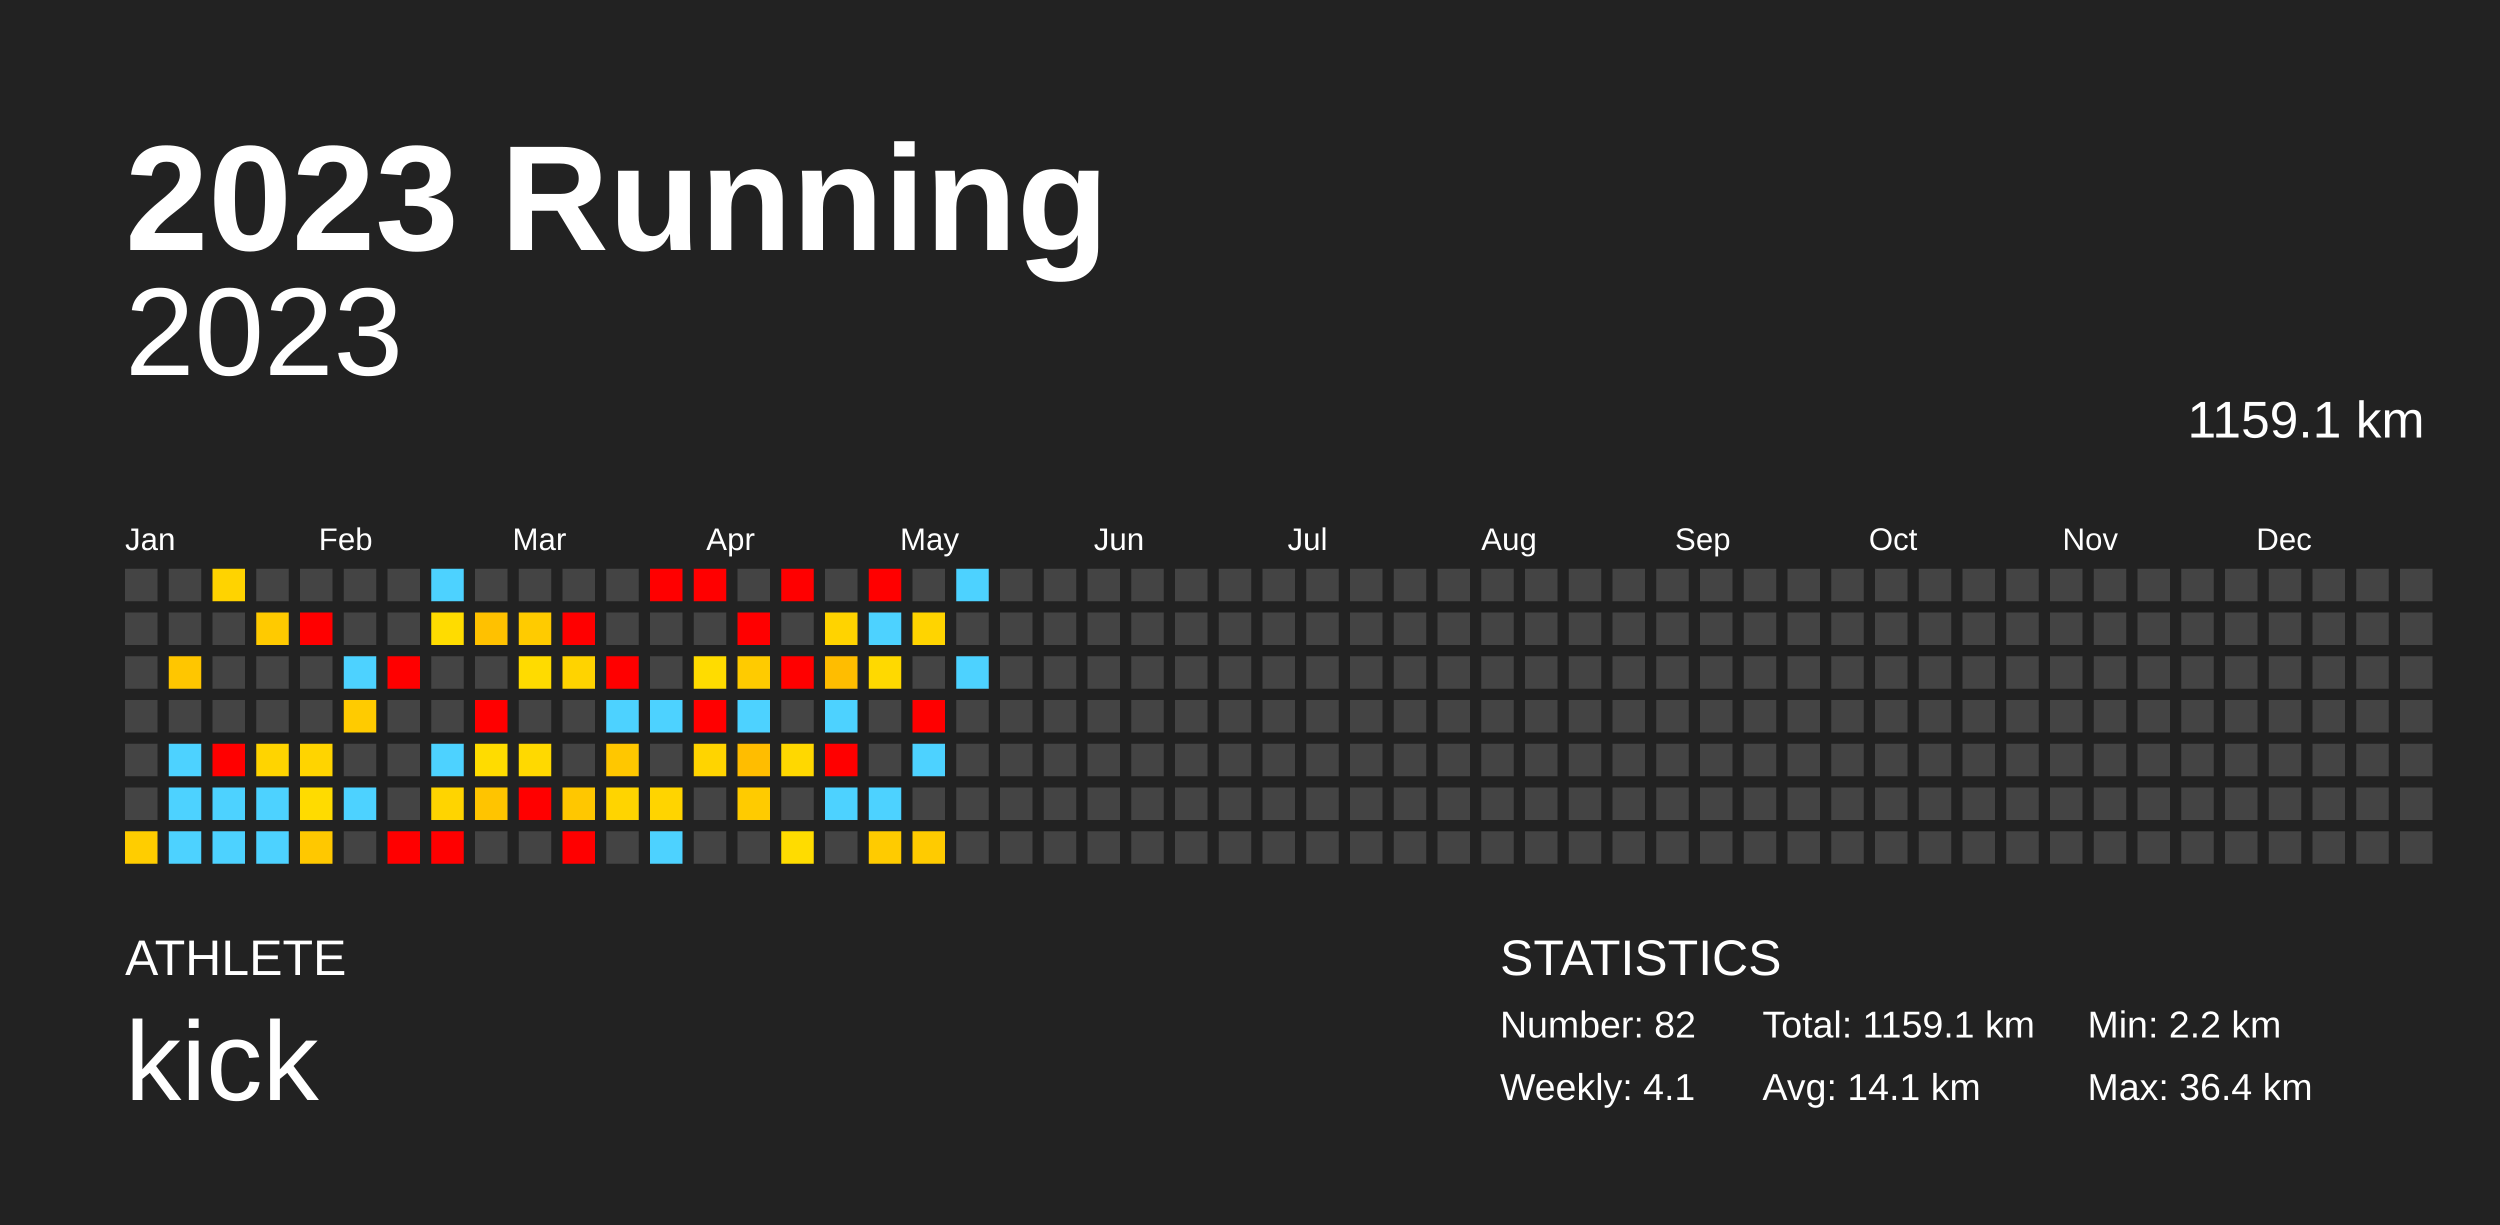
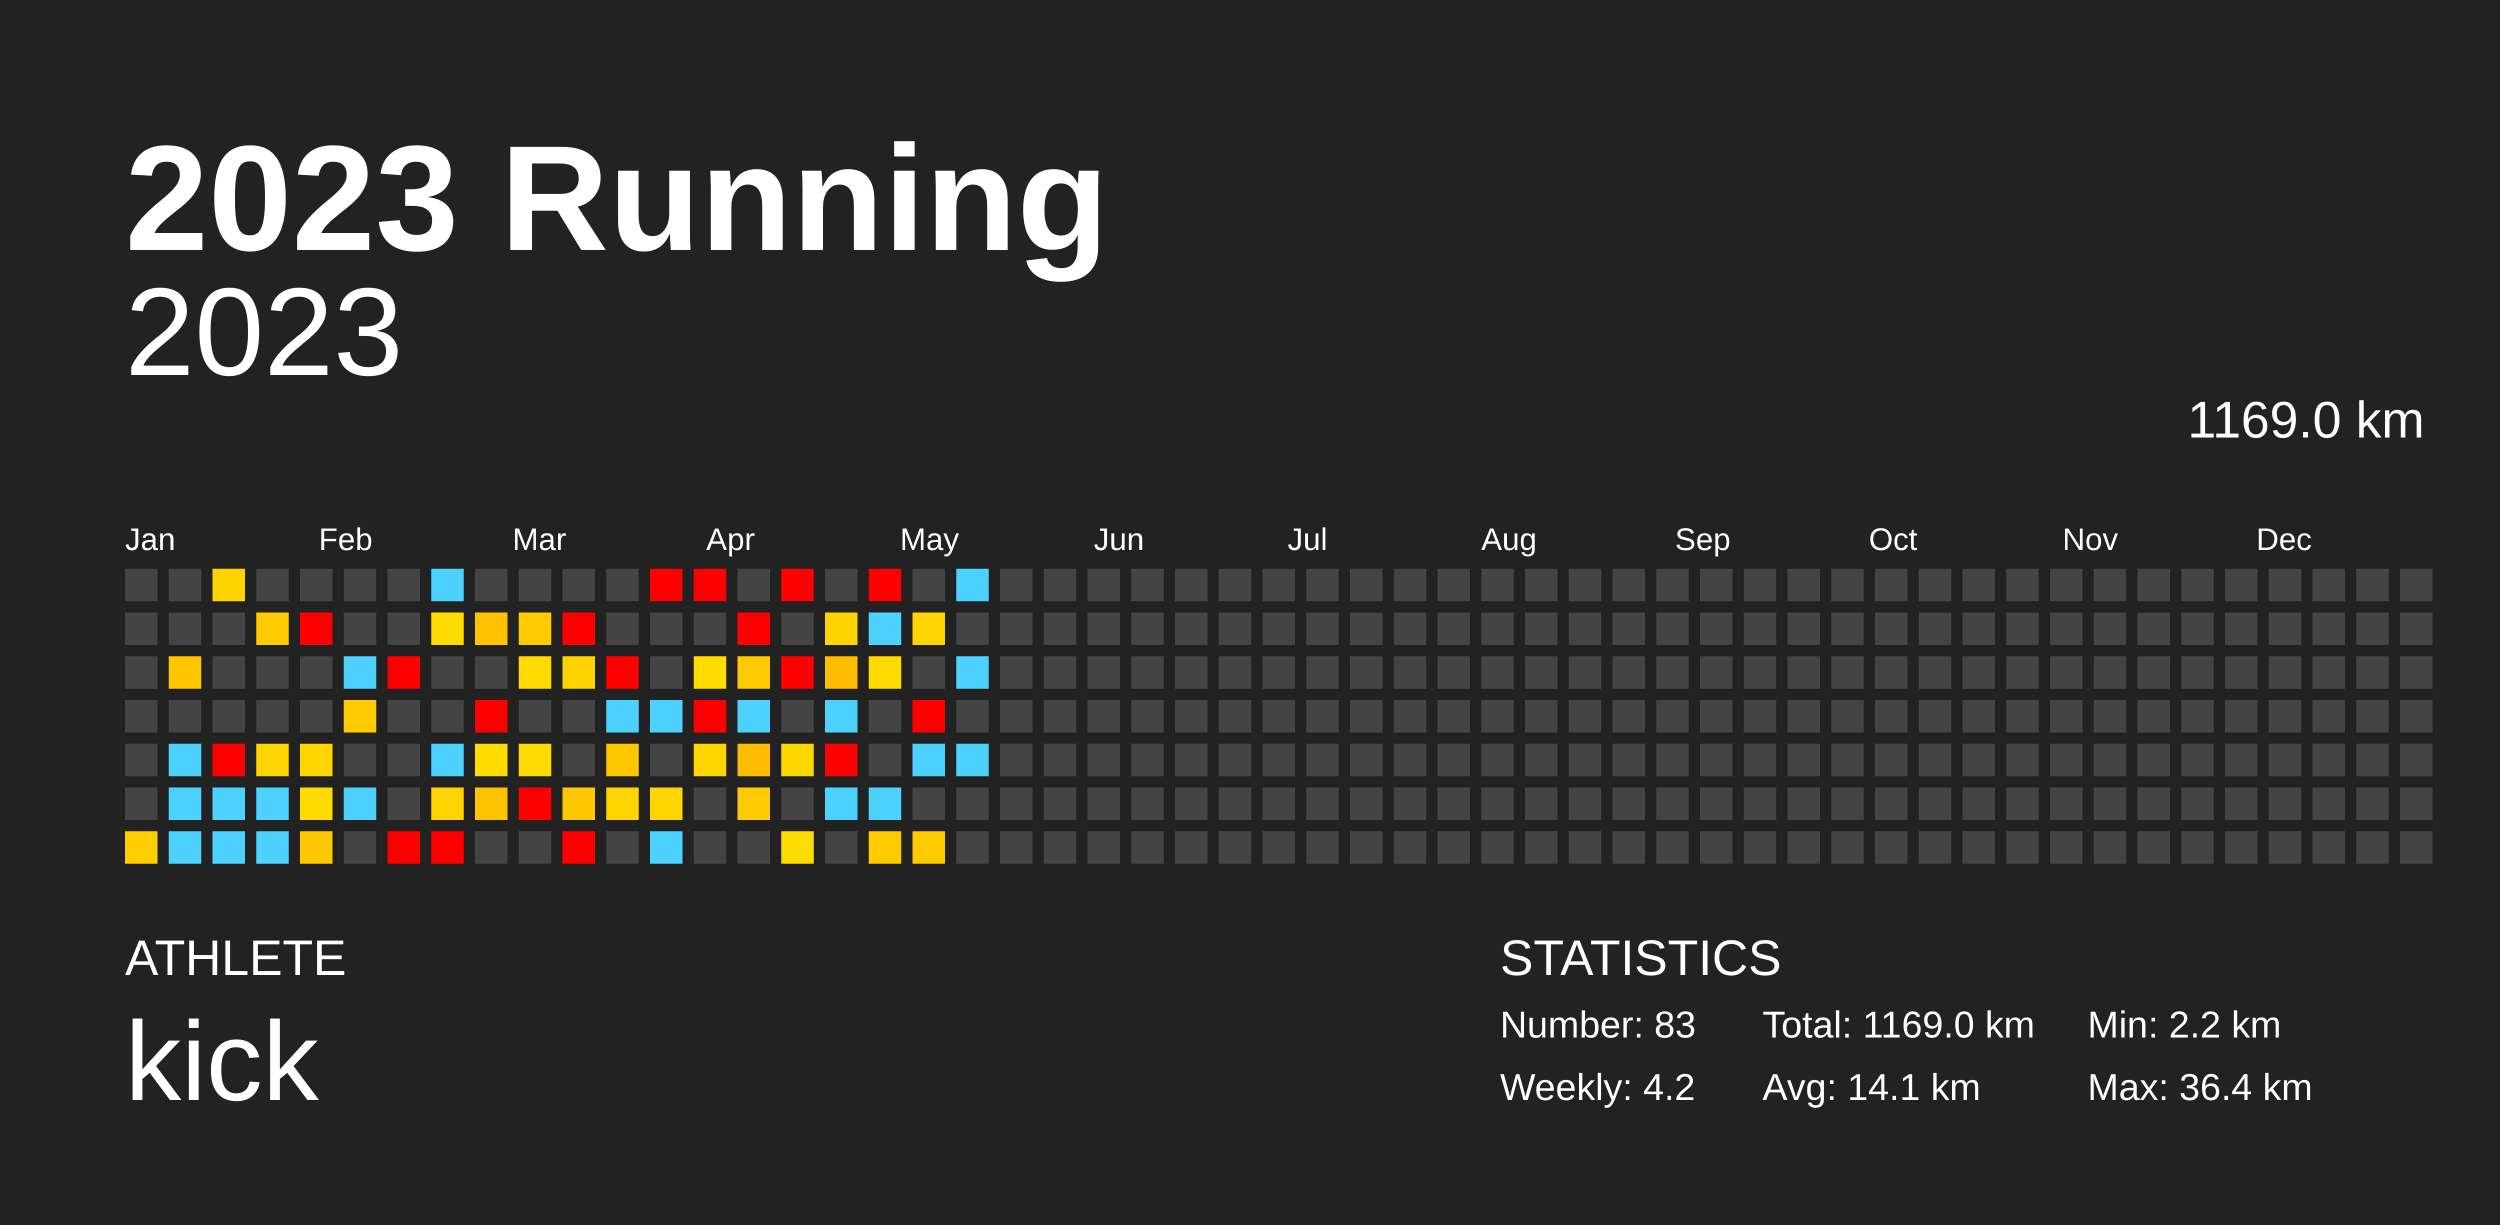
<svg xmlns="http://www.w3.org/2000/svg" baseProfile="full" height="98mm" version="1.1" viewBox="0,0,200,98" width="200mm">
  <defs />
  <rect fill="#222222" height="98" width="200" x="0" y="0" />
  <text fill="#FFFFFF" style="font-size:12px; font-family:Arial; font-weight:bold;" x="10" y="20">2023 Running</text>
  <text fill="#FFFFFF" style="font-size:4px; font-family:Arial" x="10" y="78">ATHLETE</text>
  <text fill="#FFFFFF" style="font-size:9px; font-family:Arial" x="10" y="88">kick</text>
  <text fill="#FFFFFF" style="font-size:4px; font-family:Arial" x="120" y="78">STATISTICS</text>
-   <text fill="#FFFFFF" style="font-size:3px; font-family:Arial" x="120" y="83">Number: 82</text>
-   <text fill="#FFFFFF" style="font-size:3px; font-family:Arial" x="120" y="88">Weekly: 4.1</text>
-   <text fill="#FFFFFF" style="font-size:3px; font-family:Arial" x="141" y="83">Total: 1159.1 km</text>
+   <text fill="#FFFFFF" style="font-size:3px; font-family:Arial" x="120" y="83">Number: 83</text>
+   <text fill="#FFFFFF" style="font-size:3px; font-family:Arial" x="120" y="88">Weekly: 4.2</text>
+   <text fill="#FFFFFF" style="font-size:3px; font-family:Arial" x="141" y="83">Total: 1169.0 km</text>
  <text fill="#FFFFFF" style="font-size:3px; font-family:Arial" x="141" y="88">Avg: 14.1 km</text>
  <text fill="#FFFFFF" style="font-size:3px; font-family:Arial" x="167" y="83">Min: 2.2 km</text>
  <text fill="#FFFFFF" style="font-size:3px; font-family:Arial" x="167" y="88">Max: 36.4 km</text>
  <text alignment-baseline="hanging" fill="#FFFFFF" style="font-size:10.0px; font-family:Arial;" x="10" y="30">2023</text>
-   <text alignment-baseline="hanging" fill="#FFFFFF" style="font-size:4.125px; font-family:Arial;" x="175" y="35">1159.1 km</text>
+   <text alignment-baseline="hanging" fill="#FFFFFF" style="font-size:4.125px; font-family:Arial;" x="175" y="35">1169.0 km</text>
  <text fill="#FFFFFF" style="font-size:2.5px; font-family:Arial" x="10.0" y="44">Jan</text>
  <text fill="#FFFFFF" style="font-size:2.5px; font-family:Arial" x="25.5" y="44">Feb</text>
  <text fill="#FFFFFF" style="font-size:2.5px; font-family:Arial" x="41.0" y="44">Mar</text>
  <text fill="#FFFFFF" style="font-size:2.5px; font-family:Arial" x="56.5" y="44">Apr</text>
  <text fill="#FFFFFF" style="font-size:2.5px; font-family:Arial" x="72.0" y="44">May</text>
  <text fill="#FFFFFF" style="font-size:2.5px; font-family:Arial" x="87.5" y="44">Jun</text>
  <text fill="#FFFFFF" style="font-size:2.5px; font-family:Arial" x="103.0" y="44">Jul</text>
  <text fill="#FFFFFF" style="font-size:2.5px; font-family:Arial" x="118.5" y="44">Aug</text>
  <text fill="#FFFFFF" style="font-size:2.5px; font-family:Arial" x="134.0" y="44">Sep</text>
  <text fill="#FFFFFF" style="font-size:2.5px; font-family:Arial" x="149.5" y="44">Oct</text>
  <text fill="#FFFFFF" style="font-size:2.5px; font-family:Arial" x="165.0" y="44">Nov</text>
  <text fill="#FFFFFF" style="font-size:2.5px; font-family:Arial" x="180.5" y="44">Dec</text>
  <rect fill="#444444" height="2.6" width="2.6" x="10.0" y="45.5" />
  <rect fill="#444444" height="2.6" width="2.6" x="10.0" y="49.0" />
  <rect fill="#444444" height="2.6" width="2.6" x="10.0" y="52.5" />
  <rect fill="#444444" height="2.6" width="2.6" x="10.0" y="56.0" />
  <rect fill="#444444" height="2.6" width="2.6" x="10.0" y="59.5" />
  <rect fill="#444444" height="2.6" width="2.6" x="10.0" y="63.0" />
  <rect fill="#ffcd00" height="2.6" width="2.6" x="10.0" y="66.5" />
  <rect fill="#444444" height="2.6" width="2.6" x="13.5" y="45.5" />
  <rect fill="#444444" height="2.6" width="2.6" x="13.5" y="49.0" />
  <rect fill="#ffc600" height="2.6" width="2.6" x="13.5" y="52.5" />
  <rect fill="#444444" height="2.6" width="2.6" x="13.5" y="56.0" />
  <rect fill="#4dd2ff" height="2.6" width="2.6" x="13.5" y="59.5" />
  <rect fill="#4dd2ff" height="2.6" width="2.6" x="13.5" y="63.0" />
  <rect fill="#4dd2ff" height="2.6" width="2.6" x="13.5" y="66.5" />
  <rect fill="#ffd300" height="2.6" width="2.6" x="17.0" y="45.5" />
  <rect fill="#444444" height="2.6" width="2.6" x="17.0" y="49.0" />
  <rect fill="#444444" height="2.6" width="2.6" x="17.0" y="52.5" />
  <rect fill="#444444" height="2.6" width="2.6" x="17.0" y="56.0" />
  <rect fill="red" height="2.6" width="2.6" x="17.0" y="59.5" />
  <rect fill="#4dd2ff" height="2.6" width="2.6" x="17.0" y="63.0" />
  <rect fill="#4dd2ff" height="2.6" width="2.6" x="17.0" y="66.5" />
  <rect fill="#444444" height="2.6" width="2.6" x="20.5" y="45.5" />
  <rect fill="#ffca00" height="2.6" width="2.6" x="20.5" y="49.0" />
  <rect fill="#444444" height="2.6" width="2.6" x="20.5" y="52.5" />
  <rect fill="#444444" height="2.6" width="2.6" x="20.5" y="56.0" />
  <rect fill="#ffd400" height="2.6" width="2.6" x="20.5" y="59.5" />
  <rect fill="#4dd2ff" height="2.6" width="2.6" x="20.5" y="63.0" />
  <rect fill="#4dd2ff" height="2.6" width="2.6" x="20.5" y="66.5" />
  <rect fill="#444444" height="2.6" width="2.6" x="24.0" y="45.5" />
  <rect fill="red" height="2.6" width="2.6" x="24.0" y="49.0" />
  <rect fill="#444444" height="2.6" width="2.6" x="24.0" y="52.5" />
  <rect fill="#444444" height="2.6" width="2.6" x="24.0" y="56.0" />
  <rect fill="#ffd400" height="2.6" width="2.6" x="24.0" y="59.5" />
  <rect fill="#ffdb00" height="2.6" width="2.6" x="24.0" y="63.0" />
  <rect fill="#ffc800" height="2.6" width="2.6" x="24.0" y="66.5" />
  <rect fill="#444444" height="2.6" width="2.6" x="27.5" y="45.5" />
  <rect fill="#444444" height="2.6" width="2.6" x="27.5" y="49.0" />
  <rect fill="#4dd2ff" height="2.6" width="2.6" x="27.5" y="52.5" />
  <rect fill="#ffcb00" height="2.6" width="2.6" x="27.5" y="56.0" />
  <rect fill="#444444" height="2.6" width="2.6" x="27.5" y="59.5" />
  <rect fill="#4dd2ff" height="2.6" width="2.6" x="27.5" y="63.0" />
  <rect fill="#444444" height="2.6" width="2.6" x="27.5" y="66.5" />
  <rect fill="#444444" height="2.6" width="2.6" x="31.0" y="45.5" />
  <rect fill="#444444" height="2.6" width="2.6" x="31.0" y="49.0" />
  <rect fill="red" height="2.6" width="2.6" x="31.0" y="52.5" />
  <rect fill="#444444" height="2.6" width="2.6" x="31.0" y="56.0" />
  <rect fill="#444444" height="2.6" width="2.6" x="31.0" y="59.5" />
  <rect fill="#444444" height="2.6" width="2.6" x="31.0" y="63.0" />
  <rect fill="red" height="2.6" width="2.6" x="31.0" y="66.5" />
  <rect fill="#4dd2ff" height="2.6" width="2.6" x="34.5" y="45.5" />
  <rect fill="#ffdc00" height="2.6" width="2.6" x="34.5" y="49.0" />
  <rect fill="#444444" height="2.6" width="2.6" x="34.5" y="52.5" />
  <rect fill="#444444" height="2.6" width="2.6" x="34.5" y="56.0" />
  <rect fill="#4dd2ff" height="2.6" width="2.6" x="34.5" y="59.5" />
  <rect fill="#ffd400" height="2.6" width="2.6" x="34.5" y="63.0" />
  <rect fill="red" height="2.6" width="2.6" x="34.5" y="66.5" />
  <rect fill="#444444" height="2.6" width="2.6" x="38.0" y="45.5" />
  <rect fill="#ffc100" height="2.6" width="2.6" x="38.0" y="49.0" />
  <rect fill="#444444" height="2.6" width="2.6" x="38.0" y="52.5" />
  <rect fill="red" height="2.6" width="2.6" x="38.0" y="56.0" />
  <rect fill="#ffdc00" height="2.6" width="2.6" x="38.0" y="59.5" />
  <rect fill="#ffc400" height="2.6" width="2.6" x="38.0" y="63.0" />
  <rect fill="#444444" height="2.6" width="2.6" x="38.0" y="66.5" />
  <rect fill="#444444" height="2.6" width="2.6" x="41.5" y="45.5" />
  <rect fill="#ffcb00" height="2.6" width="2.6" x="41.5" y="49.0" />
  <rect fill="#ffdb00" height="2.6" width="2.6" x="41.5" y="52.5" />
  <rect fill="#444444" height="2.6" width="2.6" x="41.5" y="56.0" />
  <rect fill="#ffd900" height="2.6" width="2.6" x="41.5" y="59.5" />
  <rect fill="red" height="2.6" width="2.6" x="41.5" y="63.0" />
  <rect fill="#444444" height="2.6" width="2.6" x="41.5" y="66.5" />
  <rect fill="#444444" height="2.6" width="2.6" x="45.0" y="45.5" />
  <rect fill="red" height="2.6" width="2.6" x="45.0" y="49.0" />
  <rect fill="#ffd300" height="2.6" width="2.6" x="45.0" y="52.5" />
  <rect fill="#444444" height="2.6" width="2.6" x="45.0" y="56.0" />
  <rect fill="#444444" height="2.6" width="2.6" x="45.0" y="59.5" />
  <rect fill="#ffc700" height="2.6" width="2.6" x="45.0" y="63.0" />
  <rect fill="red" height="2.6" width="2.6" x="45.0" y="66.5" />
  <rect fill="#444444" height="2.6" width="2.6" x="48.5" y="45.5" />
  <rect fill="#444444" height="2.6" width="2.6" x="48.5" y="49.0" />
  <rect fill="red" height="2.6" width="2.6" x="48.5" y="52.5" />
  <rect fill="#4dd2ff" height="2.6" width="2.6" x="48.5" y="56.0" />
  <rect fill="#ffc700" height="2.6" width="2.6" x="48.5" y="59.5" />
  <rect fill="#ffd400" height="2.6" width="2.6" x="48.5" y="63.0" />
  <rect fill="#444444" height="2.6" width="2.6" x="48.5" y="66.5" />
  <rect fill="red" height="2.6" width="2.6" x="52.0" y="45.5" />
  <rect fill="#444444" height="2.6" width="2.6" x="52.0" y="49.0" />
  <rect fill="#444444" height="2.6" width="2.6" x="52.0" y="52.5" />
  <rect fill="#4dd2ff" height="2.6" width="2.6" x="52.0" y="56.0" />
  <rect fill="#444444" height="2.6" width="2.6" x="52.0" y="59.5" />
  <rect fill="#ffd400" height="2.6" width="2.6" x="52.0" y="63.0" />
  <rect fill="#4dd2ff" height="2.6" width="2.6" x="52.0" y="66.5" />
  <rect fill="red" height="2.6" width="2.6" x="55.5" y="45.5" />
  <rect fill="#444444" height="2.6" width="2.6" x="55.5" y="49.0" />
  <rect fill="#ffdc00" height="2.6" width="2.6" x="55.5" y="52.5" />
  <rect fill="red" height="2.6" width="2.6" x="55.5" y="56.0" />
  <rect fill="#ffd400" height="2.6" width="2.6" x="55.5" y="59.5" />
  <rect fill="#444444" height="2.6" width="2.6" x="55.5" y="63.0" />
  <rect fill="#444444" height="2.6" width="2.6" x="55.5" y="66.5" />
  <rect fill="#444444" height="2.6" width="2.6" x="59.0" y="45.5" />
  <rect fill="red" height="2.6" width="2.6" x="59.0" y="49.0" />
  <rect fill="#ffcb00" height="2.6" width="2.6" x="59.0" y="52.5" />
  <rect fill="#4dd2ff" height="2.6" width="2.6" x="59.0" y="56.0" />
  <rect fill="#ffbd00" height="2.6" width="2.6" x="59.0" y="59.5" />
  <rect fill="#ffcb00" height="2.6" width="2.6" x="59.0" y="63.0" />
  <rect fill="#444444" height="2.6" width="2.6" x="59.0" y="66.5" />
  <rect fill="red" height="2.6" width="2.6" x="62.5" y="45.5" />
  <rect fill="#444444" height="2.6" width="2.6" x="62.5" y="49.0" />
  <rect fill="red" height="2.6" width="2.6" x="62.5" y="52.5" />
  <rect fill="#444444" height="2.6" width="2.6" x="62.5" y="56.0" />
  <rect fill="#ffd800" height="2.6" width="2.6" x="62.5" y="59.5" />
  <rect fill="#444444" height="2.6" width="2.6" x="62.5" y="63.0" />
  <rect fill="#ffdc00" height="2.6" width="2.6" x="62.5" y="66.5" />
  <rect fill="#444444" height="2.6" width="2.6" x="66.0" y="45.5" />
  <rect fill="#ffd300" height="2.6" width="2.6" x="66.0" y="49.0" />
  <rect fill="#ffbd00" height="2.6" width="2.6" x="66.0" y="52.5" />
  <rect fill="#4dd2ff" height="2.6" width="2.6" x="66.0" y="56.0" />
  <rect fill="red" height="2.6" width="2.6" x="66.0" y="59.5" />
  <rect fill="#4dd2ff" height="2.6" width="2.6" x="66.0" y="63.0" />
  <rect fill="#444444" height="2.6" width="2.6" x="66.0" y="66.5" />
  <rect fill="red" height="2.6" width="2.6" x="69.5" y="45.5" />
  <rect fill="#4dd2ff" height="2.6" width="2.6" x="69.5" y="49.0" />
  <rect fill="#ffd900" height="2.6" width="2.6" x="69.5" y="52.5" />
  <rect fill="#444444" height="2.6" width="2.6" x="69.5" y="56.0" />
  <rect fill="#444444" height="2.6" width="2.6" x="69.5" y="59.5" />
  <rect fill="#4dd2ff" height="2.6" width="2.6" x="69.5" y="63.0" />
  <rect fill="#ffcb00" height="2.6" width="2.6" x="69.5" y="66.5" />
  <rect fill="#444444" height="2.6" width="2.6" x="73.0" y="45.5" />
  <rect fill="#ffd400" height="2.6" width="2.6" x="73.0" y="49.0" />
  <rect fill="#444444" height="2.6" width="2.6" x="73.0" y="52.5" />
  <rect fill="red" height="2.6" width="2.6" x="73.0" y="56.0" />
  <rect fill="#4dd2ff" height="2.6" width="2.6" x="73.0" y="59.5" />
  <rect fill="#444444" height="2.6" width="2.6" x="73.0" y="63.0" />
  <rect fill="#ffcb00" height="2.6" width="2.6" x="73.0" y="66.5" />
  <rect fill="#4dd2ff" height="2.6" width="2.6" x="76.5" y="45.5" />
  <rect fill="#444444" height="2.6" width="2.6" x="76.5" y="49.0" />
  <rect fill="#4dd2ff" height="2.6" width="2.6" x="76.5" y="52.5" />
  <rect fill="#444444" height="2.6" width="2.6" x="76.5" y="56.0" />
-   <rect fill="#444444" height="2.6" width="2.6" x="76.5" y="59.5" />
+   <rect fill="#4dd2ff" height="2.6" width="2.6" x="76.5" y="59.5" />
  <rect fill="#444444" height="2.6" width="2.6" x="76.5" y="63.0" />
  <rect fill="#444444" height="2.6" width="2.6" x="76.5" y="66.5" />
  <rect fill="#444444" height="2.6" width="2.6" x="80.0" y="45.5" />
  <rect fill="#444444" height="2.6" width="2.6" x="80.0" y="49.0" />
  <rect fill="#444444" height="2.6" width="2.6" x="80.0" y="52.5" />
  <rect fill="#444444" height="2.6" width="2.6" x="80.0" y="56.0" />
  <rect fill="#444444" height="2.6" width="2.6" x="80.0" y="59.5" />
  <rect fill="#444444" height="2.6" width="2.6" x="80.0" y="63.0" />
  <rect fill="#444444" height="2.6" width="2.6" x="80.0" y="66.5" />
  <rect fill="#444444" height="2.6" width="2.6" x="83.5" y="45.5" />
  <rect fill="#444444" height="2.6" width="2.6" x="83.5" y="49.0" />
  <rect fill="#444444" height="2.6" width="2.6" x="83.5" y="52.5" />
  <rect fill="#444444" height="2.6" width="2.6" x="83.5" y="56.0" />
  <rect fill="#444444" height="2.6" width="2.6" x="83.5" y="59.5" />
  <rect fill="#444444" height="2.6" width="2.6" x="83.5" y="63.0" />
  <rect fill="#444444" height="2.6" width="2.6" x="83.5" y="66.5" />
  <rect fill="#444444" height="2.6" width="2.6" x="87.0" y="45.5" />
  <rect fill="#444444" height="2.6" width="2.6" x="87.0" y="49.0" />
  <rect fill="#444444" height="2.6" width="2.6" x="87.0" y="52.5" />
  <rect fill="#444444" height="2.6" width="2.6" x="87.0" y="56.0" />
  <rect fill="#444444" height="2.6" width="2.6" x="87.0" y="59.5" />
  <rect fill="#444444" height="2.6" width="2.6" x="87.0" y="63.0" />
  <rect fill="#444444" height="2.6" width="2.6" x="87.0" y="66.5" />
  <rect fill="#444444" height="2.6" width="2.6" x="90.5" y="45.5" />
  <rect fill="#444444" height="2.6" width="2.6" x="90.5" y="49.0" />
  <rect fill="#444444" height="2.6" width="2.6" x="90.5" y="52.5" />
  <rect fill="#444444" height="2.6" width="2.6" x="90.5" y="56.0" />
  <rect fill="#444444" height="2.6" width="2.6" x="90.5" y="59.5" />
  <rect fill="#444444" height="2.6" width="2.6" x="90.5" y="63.0" />
  <rect fill="#444444" height="2.6" width="2.6" x="90.5" y="66.5" />
  <rect fill="#444444" height="2.6" width="2.6" x="94.0" y="45.5" />
  <rect fill="#444444" height="2.6" width="2.6" x="94.0" y="49.0" />
  <rect fill="#444444" height="2.6" width="2.6" x="94.0" y="52.5" />
  <rect fill="#444444" height="2.6" width="2.6" x="94.0" y="56.0" />
  <rect fill="#444444" height="2.6" width="2.6" x="94.0" y="59.5" />
  <rect fill="#444444" height="2.6" width="2.6" x="94.0" y="63.0" />
  <rect fill="#444444" height="2.6" width="2.6" x="94.0" y="66.5" />
  <rect fill="#444444" height="2.6" width="2.6" x="97.5" y="45.5" />
  <rect fill="#444444" height="2.6" width="2.6" x="97.5" y="49.0" />
  <rect fill="#444444" height="2.6" width="2.6" x="97.5" y="52.5" />
  <rect fill="#444444" height="2.6" width="2.6" x="97.5" y="56.0" />
  <rect fill="#444444" height="2.6" width="2.6" x="97.5" y="59.5" />
  <rect fill="#444444" height="2.6" width="2.6" x="97.5" y="63.0" />
  <rect fill="#444444" height="2.6" width="2.6" x="97.5" y="66.5" />
  <rect fill="#444444" height="2.6" width="2.6" x="101.0" y="45.5" />
  <rect fill="#444444" height="2.6" width="2.6" x="101.0" y="49.0" />
  <rect fill="#444444" height="2.6" width="2.6" x="101.0" y="52.5" />
  <rect fill="#444444" height="2.6" width="2.6" x="101.0" y="56.0" />
  <rect fill="#444444" height="2.6" width="2.6" x="101.0" y="59.5" />
  <rect fill="#444444" height="2.6" width="2.6" x="101.0" y="63.0" />
  <rect fill="#444444" height="2.6" width="2.6" x="101.0" y="66.5" />
  <rect fill="#444444" height="2.6" width="2.6" x="104.5" y="45.5" />
  <rect fill="#444444" height="2.6" width="2.6" x="104.5" y="49.0" />
  <rect fill="#444444" height="2.6" width="2.6" x="104.5" y="52.5" />
  <rect fill="#444444" height="2.6" width="2.6" x="104.5" y="56.0" />
  <rect fill="#444444" height="2.6" width="2.6" x="104.5" y="59.5" />
  <rect fill="#444444" height="2.6" width="2.6" x="104.5" y="63.0" />
  <rect fill="#444444" height="2.6" width="2.6" x="104.5" y="66.5" />
  <rect fill="#444444" height="2.6" width="2.6" x="108.0" y="45.5" />
  <rect fill="#444444" height="2.6" width="2.6" x="108.0" y="49.0" />
  <rect fill="#444444" height="2.6" width="2.6" x="108.0" y="52.5" />
  <rect fill="#444444" height="2.6" width="2.6" x="108.0" y="56.0" />
  <rect fill="#444444" height="2.6" width="2.6" x="108.0" y="59.5" />
  <rect fill="#444444" height="2.6" width="2.6" x="108.0" y="63.0" />
  <rect fill="#444444" height="2.6" width="2.6" x="108.0" y="66.5" />
  <rect fill="#444444" height="2.6" width="2.6" x="111.5" y="45.5" />
  <rect fill="#444444" height="2.6" width="2.6" x="111.5" y="49.0" />
  <rect fill="#444444" height="2.6" width="2.6" x="111.5" y="52.5" />
  <rect fill="#444444" height="2.6" width="2.6" x="111.5" y="56.0" />
  <rect fill="#444444" height="2.6" width="2.6" x="111.5" y="59.5" />
  <rect fill="#444444" height="2.6" width="2.6" x="111.5" y="63.0" />
  <rect fill="#444444" height="2.6" width="2.6" x="111.5" y="66.5" />
  <rect fill="#444444" height="2.6" width="2.6" x="115.0" y="45.5" />
  <rect fill="#444444" height="2.6" width="2.6" x="115.0" y="49.0" />
  <rect fill="#444444" height="2.6" width="2.6" x="115.0" y="52.5" />
  <rect fill="#444444" height="2.6" width="2.6" x="115.0" y="56.0" />
  <rect fill="#444444" height="2.6" width="2.6" x="115.0" y="59.5" />
  <rect fill="#444444" height="2.6" width="2.6" x="115.0" y="63.0" />
  <rect fill="#444444" height="2.6" width="2.6" x="115.0" y="66.5" />
  <rect fill="#444444" height="2.6" width="2.6" x="118.5" y="45.5" />
  <rect fill="#444444" height="2.6" width="2.6" x="118.5" y="49.0" />
  <rect fill="#444444" height="2.6" width="2.6" x="118.5" y="52.5" />
  <rect fill="#444444" height="2.6" width="2.6" x="118.5" y="56.0" />
  <rect fill="#444444" height="2.6" width="2.6" x="118.5" y="59.5" />
  <rect fill="#444444" height="2.6" width="2.6" x="118.5" y="63.0" />
  <rect fill="#444444" height="2.6" width="2.6" x="118.5" y="66.5" />
  <rect fill="#444444" height="2.6" width="2.6" x="122.0" y="45.5" />
  <rect fill="#444444" height="2.6" width="2.6" x="122.0" y="49.0" />
  <rect fill="#444444" height="2.6" width="2.6" x="122.0" y="52.5" />
  <rect fill="#444444" height="2.6" width="2.6" x="122.0" y="56.0" />
  <rect fill="#444444" height="2.6" width="2.6" x="122.0" y="59.5" />
  <rect fill="#444444" height="2.6" width="2.6" x="122.0" y="63.0" />
  <rect fill="#444444" height="2.6" width="2.6" x="122.0" y="66.5" />
  <rect fill="#444444" height="2.6" width="2.6" x="125.5" y="45.5" />
  <rect fill="#444444" height="2.6" width="2.6" x="125.5" y="49.0" />
  <rect fill="#444444" height="2.6" width="2.6" x="125.5" y="52.5" />
  <rect fill="#444444" height="2.6" width="2.6" x="125.5" y="56.0" />
  <rect fill="#444444" height="2.6" width="2.6" x="125.5" y="59.5" />
  <rect fill="#444444" height="2.6" width="2.6" x="125.5" y="63.0" />
  <rect fill="#444444" height="2.6" width="2.6" x="125.5" y="66.5" />
  <rect fill="#444444" height="2.6" width="2.6" x="129.0" y="45.5" />
  <rect fill="#444444" height="2.6" width="2.6" x="129.0" y="49.0" />
  <rect fill="#444444" height="2.6" width="2.6" x="129.0" y="52.5" />
  <rect fill="#444444" height="2.6" width="2.6" x="129.0" y="56.0" />
  <rect fill="#444444" height="2.6" width="2.6" x="129.0" y="59.5" />
  <rect fill="#444444" height="2.6" width="2.6" x="129.0" y="63.0" />
  <rect fill="#444444" height="2.6" width="2.6" x="129.0" y="66.5" />
  <rect fill="#444444" height="2.6" width="2.6" x="132.5" y="45.5" />
  <rect fill="#444444" height="2.6" width="2.6" x="132.5" y="49.0" />
  <rect fill="#444444" height="2.6" width="2.6" x="132.5" y="52.5" />
  <rect fill="#444444" height="2.6" width="2.6" x="132.5" y="56.0" />
  <rect fill="#444444" height="2.6" width="2.6" x="132.5" y="59.5" />
  <rect fill="#444444" height="2.6" width="2.6" x="132.5" y="63.0" />
  <rect fill="#444444" height="2.6" width="2.6" x="132.5" y="66.5" />
  <rect fill="#444444" height="2.6" width="2.6" x="136.0" y="45.5" />
  <rect fill="#444444" height="2.6" width="2.6" x="136.0" y="49.0" />
  <rect fill="#444444" height="2.6" width="2.6" x="136.0" y="52.5" />
  <rect fill="#444444" height="2.6" width="2.6" x="136.0" y="56.0" />
  <rect fill="#444444" height="2.6" width="2.6" x="136.0" y="59.5" />
  <rect fill="#444444" height="2.6" width="2.6" x="136.0" y="63.0" />
  <rect fill="#444444" height="2.6" width="2.6" x="136.0" y="66.5" />
  <rect fill="#444444" height="2.6" width="2.6" x="139.5" y="45.5" />
  <rect fill="#444444" height="2.6" width="2.6" x="139.5" y="49.0" />
  <rect fill="#444444" height="2.6" width="2.6" x="139.5" y="52.5" />
  <rect fill="#444444" height="2.6" width="2.6" x="139.5" y="56.0" />
  <rect fill="#444444" height="2.6" width="2.6" x="139.5" y="59.5" />
  <rect fill="#444444" height="2.6" width="2.6" x="139.5" y="63.0" />
  <rect fill="#444444" height="2.6" width="2.6" x="139.5" y="66.5" />
  <rect fill="#444444" height="2.6" width="2.6" x="143.0" y="45.5" />
  <rect fill="#444444" height="2.6" width="2.6" x="143.0" y="49.0" />
  <rect fill="#444444" height="2.6" width="2.6" x="143.0" y="52.5" />
  <rect fill="#444444" height="2.6" width="2.6" x="143.0" y="56.0" />
  <rect fill="#444444" height="2.6" width="2.6" x="143.0" y="59.5" />
  <rect fill="#444444" height="2.6" width="2.6" x="143.0" y="63.0" />
  <rect fill="#444444" height="2.6" width="2.6" x="143.0" y="66.5" />
  <rect fill="#444444" height="2.6" width="2.6" x="146.5" y="45.5" />
  <rect fill="#444444" height="2.6" width="2.6" x="146.5" y="49.0" />
  <rect fill="#444444" height="2.6" width="2.6" x="146.5" y="52.5" />
  <rect fill="#444444" height="2.6" width="2.6" x="146.5" y="56.0" />
  <rect fill="#444444" height="2.6" width="2.6" x="146.5" y="59.5" />
  <rect fill="#444444" height="2.6" width="2.6" x="146.5" y="63.0" />
  <rect fill="#444444" height="2.6" width="2.6" x="146.5" y="66.5" />
  <rect fill="#444444" height="2.6" width="2.6" x="150.0" y="45.5" />
  <rect fill="#444444" height="2.6" width="2.6" x="150.0" y="49.0" />
  <rect fill="#444444" height="2.6" width="2.6" x="150.0" y="52.5" />
  <rect fill="#444444" height="2.6" width="2.6" x="150.0" y="56.0" />
  <rect fill="#444444" height="2.6" width="2.6" x="150.0" y="59.5" />
  <rect fill="#444444" height="2.6" width="2.6" x="150.0" y="63.0" />
  <rect fill="#444444" height="2.6" width="2.6" x="150.0" y="66.5" />
  <rect fill="#444444" height="2.6" width="2.6" x="153.5" y="45.5" />
  <rect fill="#444444" height="2.6" width="2.6" x="153.5" y="49.0" />
  <rect fill="#444444" height="2.6" width="2.6" x="153.5" y="52.5" />
  <rect fill="#444444" height="2.6" width="2.6" x="153.5" y="56.0" />
  <rect fill="#444444" height="2.6" width="2.6" x="153.5" y="59.5" />
  <rect fill="#444444" height="2.6" width="2.6" x="153.5" y="63.0" />
  <rect fill="#444444" height="2.6" width="2.6" x="153.5" y="66.5" />
  <rect fill="#444444" height="2.6" width="2.6" x="157.0" y="45.5" />
  <rect fill="#444444" height="2.6" width="2.6" x="157.0" y="49.0" />
  <rect fill="#444444" height="2.6" width="2.6" x="157.0" y="52.5" />
  <rect fill="#444444" height="2.6" width="2.6" x="157.0" y="56.0" />
  <rect fill="#444444" height="2.6" width="2.6" x="157.0" y="59.5" />
  <rect fill="#444444" height="2.6" width="2.6" x="157.0" y="63.0" />
  <rect fill="#444444" height="2.6" width="2.6" x="157.0" y="66.5" />
  <rect fill="#444444" height="2.6" width="2.6" x="160.5" y="45.5" />
  <rect fill="#444444" height="2.6" width="2.6" x="160.5" y="49.0" />
  <rect fill="#444444" height="2.6" width="2.6" x="160.5" y="52.5" />
  <rect fill="#444444" height="2.6" width="2.6" x="160.5" y="56.0" />
  <rect fill="#444444" height="2.6" width="2.6" x="160.5" y="59.5" />
  <rect fill="#444444" height="2.6" width="2.6" x="160.5" y="63.0" />
  <rect fill="#444444" height="2.6" width="2.6" x="160.5" y="66.5" />
  <rect fill="#444444" height="2.6" width="2.6" x="164.0" y="45.5" />
  <rect fill="#444444" height="2.6" width="2.6" x="164.0" y="49.0" />
  <rect fill="#444444" height="2.6" width="2.6" x="164.0" y="52.5" />
  <rect fill="#444444" height="2.6" width="2.6" x="164.0" y="56.0" />
  <rect fill="#444444" height="2.6" width="2.6" x="164.0" y="59.5" />
  <rect fill="#444444" height="2.6" width="2.6" x="164.0" y="63.0" />
  <rect fill="#444444" height="2.6" width="2.6" x="164.0" y="66.5" />
  <rect fill="#444444" height="2.6" width="2.6" x="167.5" y="45.5" />
  <rect fill="#444444" height="2.6" width="2.6" x="167.5" y="49.0" />
  <rect fill="#444444" height="2.6" width="2.6" x="167.5" y="52.5" />
  <rect fill="#444444" height="2.6" width="2.6" x="167.5" y="56.0" />
  <rect fill="#444444" height="2.6" width="2.6" x="167.5" y="59.5" />
  <rect fill="#444444" height="2.6" width="2.6" x="167.5" y="63.0" />
  <rect fill="#444444" height="2.6" width="2.6" x="167.5" y="66.5" />
  <rect fill="#444444" height="2.6" width="2.6" x="171.0" y="45.5" />
  <rect fill="#444444" height="2.6" width="2.6" x="171.0" y="49.0" />
  <rect fill="#444444" height="2.6" width="2.6" x="171.0" y="52.5" />
  <rect fill="#444444" height="2.6" width="2.6" x="171.0" y="56.0" />
  <rect fill="#444444" height="2.6" width="2.6" x="171.0" y="59.5" />
  <rect fill="#444444" height="2.6" width="2.6" x="171.0" y="63.0" />
  <rect fill="#444444" height="2.6" width="2.6" x="171.0" y="66.5" />
  <rect fill="#444444" height="2.6" width="2.6" x="174.5" y="45.5" />
  <rect fill="#444444" height="2.6" width="2.6" x="174.5" y="49.0" />
  <rect fill="#444444" height="2.6" width="2.6" x="174.5" y="52.5" />
  <rect fill="#444444" height="2.6" width="2.6" x="174.5" y="56.0" />
  <rect fill="#444444" height="2.6" width="2.6" x="174.5" y="59.5" />
  <rect fill="#444444" height="2.6" width="2.6" x="174.5" y="63.0" />
  <rect fill="#444444" height="2.6" width="2.6" x="174.5" y="66.5" />
  <rect fill="#444444" height="2.6" width="2.6" x="178.0" y="45.5" />
  <rect fill="#444444" height="2.6" width="2.6" x="178.0" y="49.0" />
  <rect fill="#444444" height="2.6" width="2.6" x="178.0" y="52.5" />
  <rect fill="#444444" height="2.6" width="2.6" x="178.0" y="56.0" />
  <rect fill="#444444" height="2.6" width="2.6" x="178.0" y="59.5" />
  <rect fill="#444444" height="2.6" width="2.6" x="178.0" y="63.0" />
  <rect fill="#444444" height="2.6" width="2.6" x="178.0" y="66.5" />
  <rect fill="#444444" height="2.6" width="2.6" x="181.5" y="45.5" />
  <rect fill="#444444" height="2.6" width="2.6" x="181.5" y="49.0" />
  <rect fill="#444444" height="2.6" width="2.6" x="181.5" y="52.5" />
  <rect fill="#444444" height="2.6" width="2.6" x="181.5" y="56.0" />
  <rect fill="#444444" height="2.6" width="2.6" x="181.5" y="59.5" />
  <rect fill="#444444" height="2.6" width="2.6" x="181.5" y="63.0" />
  <rect fill="#444444" height="2.6" width="2.6" x="181.5" y="66.5" />
  <rect fill="#444444" height="2.6" width="2.6" x="185.0" y="45.5" />
  <rect fill="#444444" height="2.6" width="2.6" x="185.0" y="49.0" />
  <rect fill="#444444" height="2.6" width="2.6" x="185.0" y="52.5" />
  <rect fill="#444444" height="2.6" width="2.6" x="185.0" y="56.0" />
  <rect fill="#444444" height="2.6" width="2.6" x="185.0" y="59.5" />
  <rect fill="#444444" height="2.6" width="2.6" x="185.0" y="63.0" />
  <rect fill="#444444" height="2.6" width="2.6" x="185.0" y="66.5" />
  <rect fill="#444444" height="2.6" width="2.6" x="188.5" y="45.5" />
  <rect fill="#444444" height="2.6" width="2.6" x="188.5" y="49.0" />
  <rect fill="#444444" height="2.6" width="2.6" x="188.5" y="52.5" />
  <rect fill="#444444" height="2.6" width="2.6" x="188.5" y="56.0" />
  <rect fill="#444444" height="2.6" width="2.6" x="188.5" y="59.5" />
  <rect fill="#444444" height="2.6" width="2.6" x="188.5" y="63.0" />
  <rect fill="#444444" height="2.6" width="2.6" x="188.5" y="66.5" />
  <rect fill="#444444" height="2.6" width="2.6" x="192.0" y="45.5" />
  <rect fill="#444444" height="2.6" width="2.6" x="192.0" y="49.0" />
  <rect fill="#444444" height="2.6" width="2.6" x="192.0" y="52.5" />
  <rect fill="#444444" height="2.6" width="2.6" x="192.0" y="56.0" />
  <rect fill="#444444" height="2.6" width="2.6" x="192.0" y="59.5" />
  <rect fill="#444444" height="2.6" width="2.6" x="192.0" y="63.0" />
  <rect fill="#444444" height="2.6" width="2.6" x="192.0" y="66.5" />
</svg>
